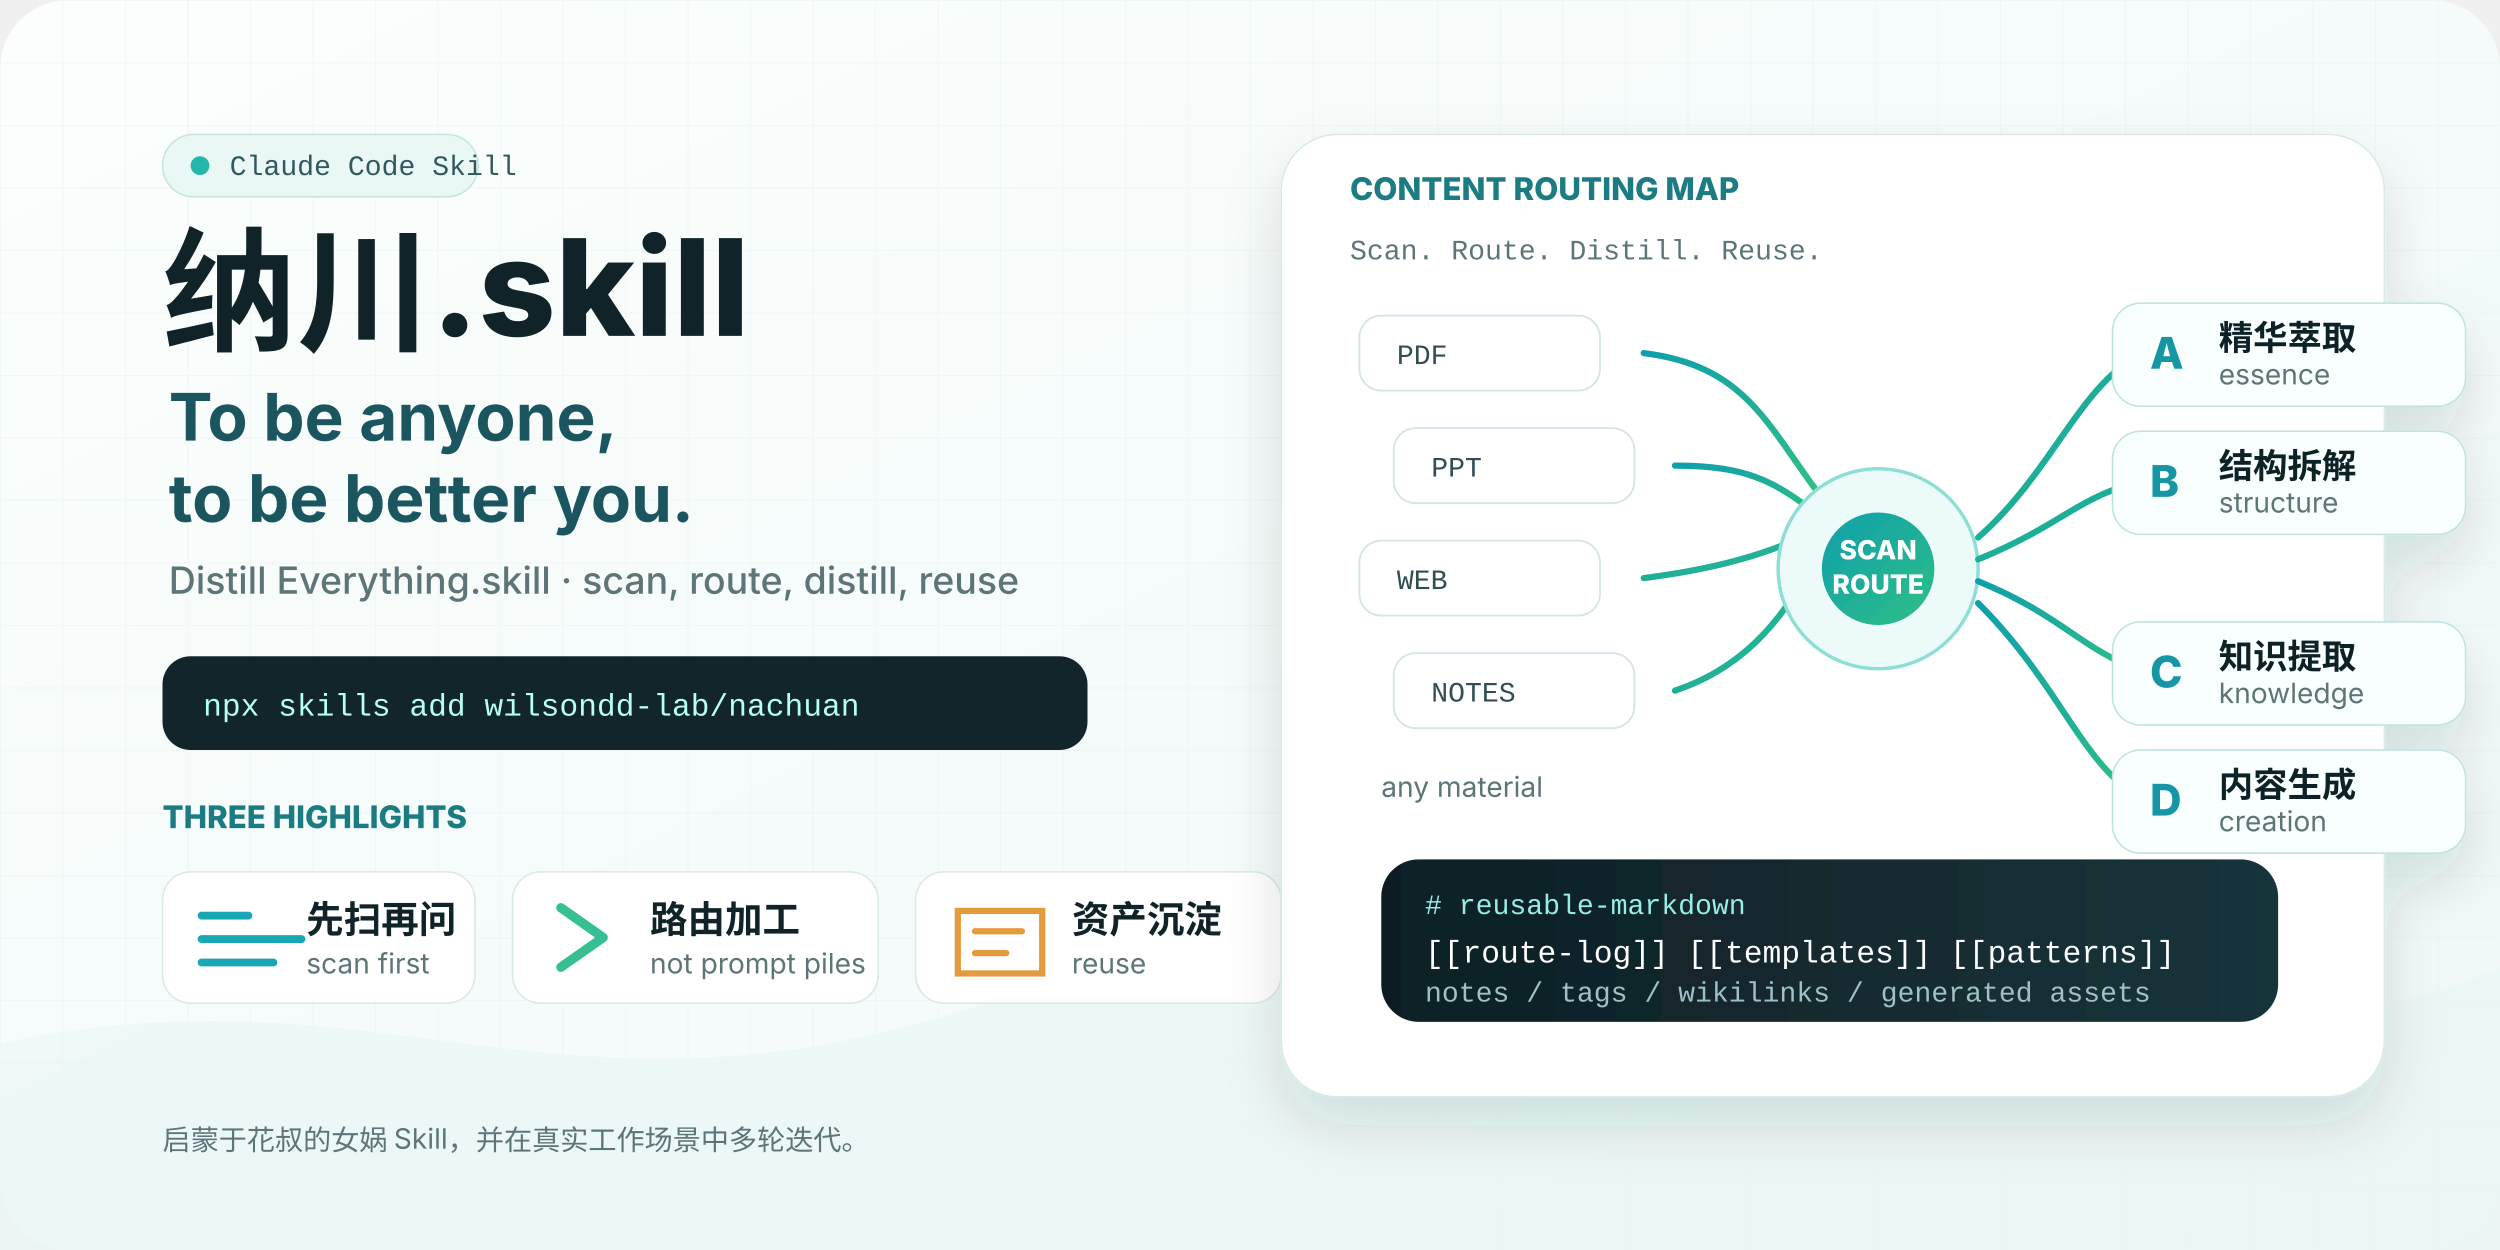
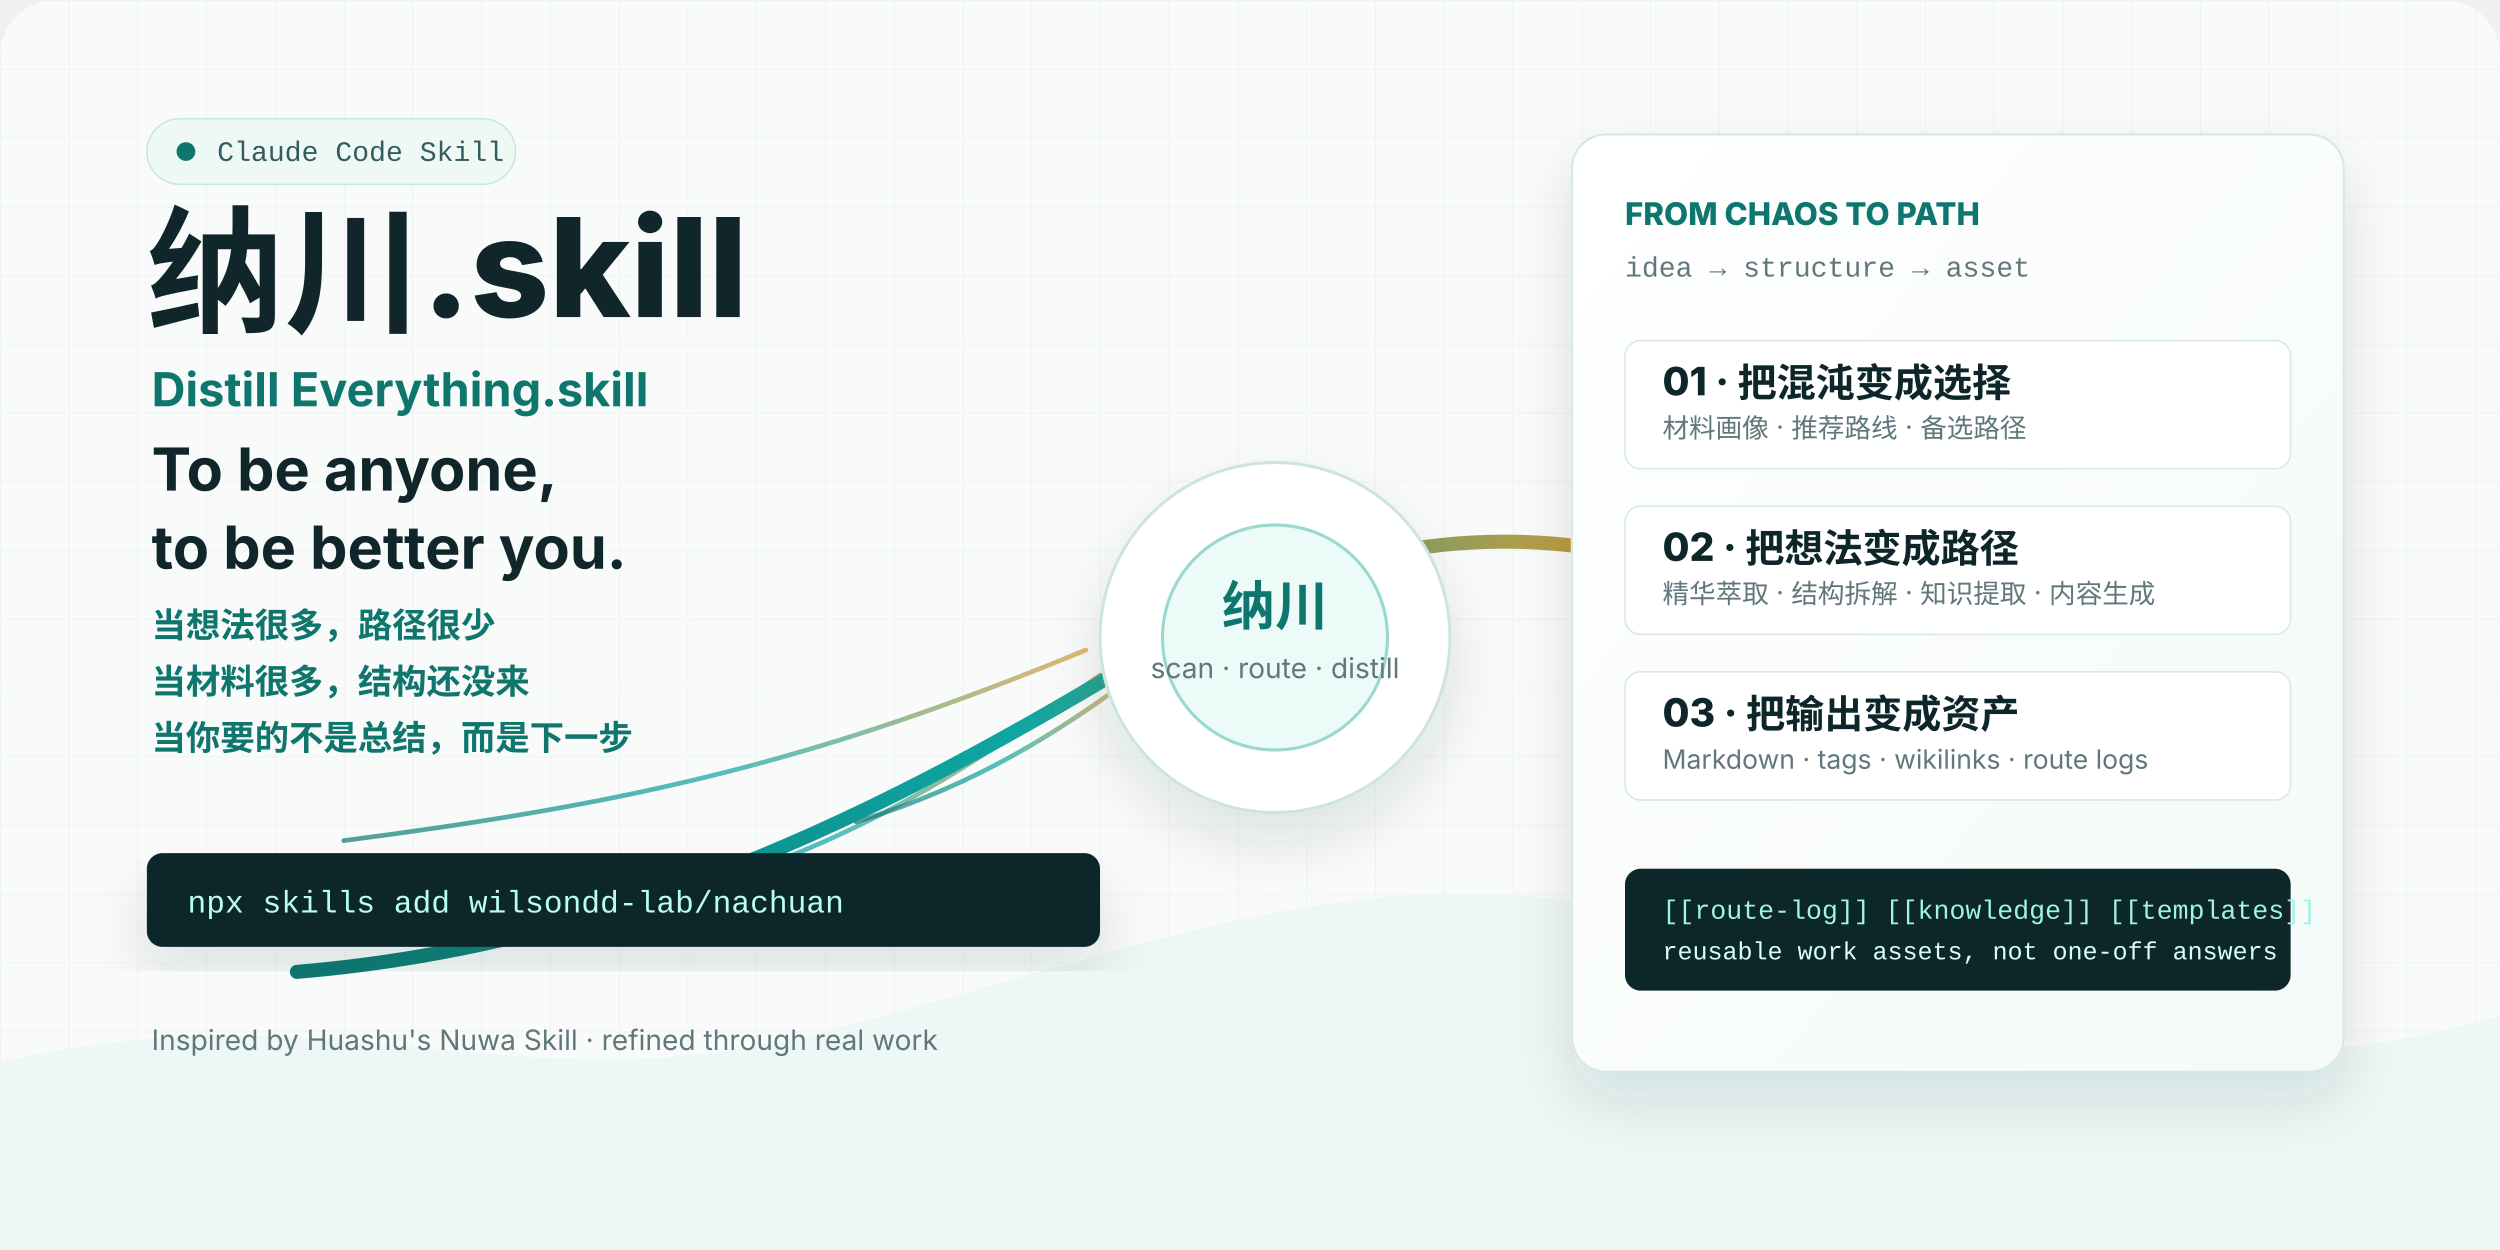
<svg xmlns="http://www.w3.org/2000/svg" width="1600" height="800" viewBox="0 0 1600 800" role="img" aria-labelledby="title desc">
  <defs>
-     <linearGradient id="bg" x1="0" y1="0" x2="1" y2="1">
-       <stop offset="0" stop-color="#fbfefd" />
-       <stop offset="0.56" stop-color="#f4fbfa" />
-       <stop offset="1" stop-color="#eef8f7" />
+     <linearGradient id="river" x1="0" y1="0" x2="1" y2="0">
+       <stop offset="0" stop-color="#0f766e" />
+       <stop offset="0.52" stop-color="#0ea5a3" />
+       <stop offset="1" stop-color="#d99a32" />
    </linearGradient>
-     <linearGradient id="aqua" x1="0" y1="0" x2="1" y2="1">
-       <stop offset="0" stop-color="#0f9fab" />
-       <stop offset="1" stop-color="#2fbf86" />
+     <linearGradient id="panel" x1="0" y1="0" x2="1" y2="1">
+       <stop offset="0" stop-color="#ffffff" />
+       <stop offset="1" stop-color="#f3faf8" />
    </linearGradient>
-     <linearGradient id="ink" x1="0" y1="0" x2="1" y2="0">
-       <stop offset="0" stop-color="#0f1f24" />
-       <stop offset="1" stop-color="#17343b" />
-     </linearGradient>
-     <filter id="shadow" x="-20%" y="-30%" width="140%" height="160%">
-       <feDropShadow dx="0" dy="18" stdDeviation="18" flood-color="#0a2d34" flood-opacity="0.13" />
+     <filter id="softShadow" x="-20%" y="-24%" width="140%" height="150%">
+       <feDropShadow dx="0" dy="18" stdDeviation="18" flood-color="#12343a" flood-opacity="0.12" />
    </filter>
-     <pattern id="grid" width="40" height="40" patternUnits="userSpaceOnUse">
-       <path d="M40 0H0V40" fill="none" stroke="#d9e7e5" stroke-width="1" opacity="0.55" />
+     <pattern id="grid" width="44" height="44" patternUnits="userSpaceOnUse">
+       <path d="M44 0H0V44" fill="none" stroke="#dbe7e5" stroke-width="1" opacity="0.55" />
    </pattern>
    <style>
      .font { font-family: Inter, ui-sans-serif, -apple-system, BlinkMacSystemFont, "SF Pro Display", "Segoe UI", "Noto Sans SC", "PingFang SC", "Microsoft YaHei", sans-serif; }
      .mono { font-family: "SFMono-Regular", Consolas, "Liberation Mono", Menlo, monospace; }
-       .ink { fill: #102328; }
-       .muted { fill: #5d7478; }
-       .flow { stroke: url(#aqua); stroke-width: 4; fill: none; stroke-linecap: round; stroke-linejoin: round; }
-       .chip { fill: #ffffff; stroke: #d5e6e2; stroke-width: 1.2; }
-       .tiny { font-size: 18px; letter-spacing: 0; }
+       .ink { fill: #10262b; }
+       .muted { fill: #60777b; }
+       .teal { fill: #0f766e; }
+       .amber { fill: #b7791f; }
+       .panel { fill: url(#panel); stroke: #d7e7e4; stroke-width: 1.4; }
+       .line { stroke: #c9ddda; stroke-width: 1.4; fill: none; }
+       .river { stroke: url(#river); stroke-width: 9; fill: none; stroke-linecap: round; stroke-linejoin: round; }
+       .riverThin { stroke: url(#river); stroke-width: 3; fill: none; stroke-linecap: round; opacity: 0.7; }
    </style>
  </defs>
-   <rect width="1600" height="800" rx="44" fill="url(#bg)" />
-   <rect width="1600" height="800" rx="44" fill="url(#grid)" opacity="0.58" />
-   <path d="M0 668 C220 620 336 710 550 664 C760 618 856 520 1045 550 C1262 585 1368 710 1600 620 L1600 800 L0 800 Z" fill="#e9f7f5" opacity="0.74" />
+   <rect width="1600" height="800" rx="36" fill="#f8fbfa" />
+   <rect width="1600" height="800" rx="36" fill="url(#grid)" opacity="0.7" />
+   <path d="M0 680 C210 630 330 710 520 662 C720 612 866 544 1046 584 C1260 632 1378 714 1600 650 L1600 800 L0 800 Z" fill="#edf7f5" />
  <g class="font">
-     <g transform="translate(104 86)">
-       <rect x="0" y="0" width="202" height="40" rx="20" fill="#e9f7f5" stroke="#c6e5df" />
-       <circle cx="24" cy="20" r="6" fill="#24b6a8" />
-       <text x="43" y="26" class="mono tiny" fill="#31585d">Claude Code Skill</text>
-       <text x="0" y="132" font-size="86" font-weight="760" class="ink">纳川.skill</text>
-       <text x="4" y="196" font-size="42" font-weight="720" fill="#1b5660">To be anyone,</text>
-       <text x="4" y="248" font-size="42" font-weight="720" fill="#1b5660">to be better you.</text>
-       <text x="4" y="294" font-size="24" font-weight="520" class="muted">Distill Everything.skill · scan, route, distill, reuse</text>
-       <g transform="translate(0 334)">
-         <rect width="592" height="60" rx="18" fill="#11252b" />
-         <text x="26" y="38" class="mono" font-size="20" fill="#b7fff0">npx skills add wilsondd-lab/nachuan</text>
+     <g transform="translate(94 76)">
+       <rect x="0" y="0" width="236" height="42" rx="21" fill="#eef9f6" stroke="#c7e7e1" />
+       <circle cx="25" cy="21" r="6" fill="#0f766e" />
+       <text x="45" y="27" class="mono" font-size="18" fill="#315c60">Claude Code Skill</text>
+       <text x="0" y="130" font-size="88" font-weight="780" class="ink">纳川.skill</text>
+       <text x="3" y="184" font-size="30" font-weight="650" class="teal">Distill Everything.skill</text>
+       <text x="3" y="238" font-size="38" font-weight="720" class="ink">To be anyone,</text>
+       <text x="3" y="288" font-size="38" font-weight="720" class="ink">to be better you.</text>
+       <g transform="translate(3 332)">
+         <text x="0" y="0" font-size="22" font-weight="760" fill="#0f766e">当想法很多，路径很少</text>
+         <text x="0" y="36" font-size="22" font-weight="760" fill="#0f766e">当材料很多，结构还没来</text>
+         <text x="0" y="72" font-size="22" font-weight="760" fill="#0f766e">当你要的不是总结，而是下一步</text>
      </g>
-       <g transform="translate(0 444)">
-         <text x="0" y="0" font-size="20" font-weight="760" fill="#1a7b83">THREE HIGHLIGHTS</text>
-         <g transform="translate(0 28)">
-           <rect width="200" height="84" rx="18" fill="#ffffff" stroke="#d9e9e6" />
-           <path d="M25 28 h30 M25 43 h64 M25 58 h46" stroke="#1aa7b5" stroke-width="5" stroke-linecap="round" />
-           <text x="92" y="39" font-size="24" font-weight="720" class="ink">先扫再问</text>
-           <text x="92" y="65" class="tiny muted">scan first</text>
-         </g>
-         <g transform="translate(224 28)">
-           <rect width="234" height="84" rx="18" fill="#ffffff" stroke="#d9e9e6" />
-           <path d="M31 23 L58 42 L31 61" fill="none" stroke="#35bf93" stroke-width="6" stroke-linecap="round" stroke-linejoin="round" />
-           <text x="88" y="39" font-size="24" font-weight="720" class="ink">路由加工</text>
-           <text x="88" y="65" class="tiny muted">not prompt piles</text>
-         </g>
-         <g transform="translate(482 28)">
-           <rect width="234" height="84" rx="18" fill="#ffffff" stroke="#d9e9e6" />
-           <path d="M27 25 h54 v40 h-54 z M38 38 h30 M38 52 h20" fill="none" stroke="#e39c3d" stroke-width="4" stroke-linecap="round" />
-           <text x="100" y="39" font-size="24" font-weight="720" class="ink">资产沉淀</text>
-           <text x="100" y="65" class="tiny muted">reuse</text>
-         </g>
+       <text x="3" y="596" font-size="18" class="muted">Inspired by Huashu's Nuwa Skill · refined through real work</text>
+     </g>
+     <path class="riverThin" d="M220 538 C405 514 520 488 695 416" />
+     <path class="riverThin" d="M342 590 C498 568 590 514 704 432" />
+     <path class="riverThin" d="M548 526 C626 502 678 468 727 432" />
+     <path class="river" d="M190 622 C405 604 578 515 758 404 C854 346 970 332 1068 362" />
+     <g transform="translate(94 546)" filter="url(#softShadow)">
+       <rect width="610" height="60" rx="10" fill="#10262b" />
+       <text x="26" y="38" class="mono" font-size="20" fill="#b8fff0">npx skills add wilsondd-lab/nachuan</text>
+     </g>
+     <g transform="translate(700 292)" filter="url(#softShadow)">
+       <circle cx="116" cy="116" r="112" fill="#ffffff" stroke="#cde4df" stroke-width="2" />
+       <circle cx="116" cy="116" r="72" fill="#ecfbf8" stroke="#9bd8cf" stroke-width="2" />
+       <text x="116" y="108" text-anchor="middle" font-size="34" font-weight="780" class="teal">纳川</text>
+       <text x="116" y="142" text-anchor="middle" font-size="18" class="muted">scan · route · distill</text>
+     </g>
+     <g transform="translate(1006 86)" filter="url(#softShadow)">
+       <rect width="494" height="600" rx="22" class="panel" />
+       <text x="34" y="58" font-size="20" font-weight="760" class="teal">FROM CHAOS TO PATH</text>
+       <text x="34" y="91" class="mono muted" font-size="18">idea → structure → asset</text>
+       <g transform="translate(34 132)">
+         <rect width="426" height="82" rx="10" fill="#ffffff" stroke="#d8e8e5" />
+         <text x="24" y="35" font-size="25" font-weight="760" class="ink">01 · 把混沌变成选择</text>
+         <text x="24" y="62" font-size="17" class="muted">材料画像 · 推荐路线 · 备选路径</text>
      </g>
-       <text x="0" y="650" class="tiny muted">启蒙于花叔的女娲 Skill，并在真实工作场景中多轮迭代。</text>
-     </g>
-     <g transform="translate(820 86)" filter="url(#shadow)">
-       <rect x="0" y="0" width="706" height="616" rx="36" fill="#ffffff" stroke="#d8e9e6" />
-       <g transform="translate(44 42)">
-         <text x="0" y="0" font-size="20" font-weight="760" fill="#1a7b83">CONTENT ROUTING MAP</text>
-         <text x="0" y="38" class="mono tiny muted">Scan. Route. Distill. Reuse.</text>
+       <g transform="translate(34 238)">
+         <rect width="426" height="82" rx="10" fill="#ffffff" stroke="#d8e8e5" />
+         <text x="24" y="35" font-size="25" font-weight="760" class="ink">02 · 把想法变成路径</text>
+         <text x="24" y="62" font-size="17" class="muted">精华萃取 · 结构拆解 · 知识提取 · 内容生成</text>
      </g>
-       <g transform="translate(50 116)">
-         <rect x="0" y="0" width="154" height="48" rx="14" class="chip" />
-         <text x="24" y="31" class="mono tiny" fill="#314e54">PDF</text>
-         <rect x="22" y="72" width="154" height="48" rx="14" class="chip" />
-         <text x="46" y="103" class="mono tiny" fill="#314e54">PPT</text>
-         <rect x="0" y="144" width="154" height="48" rx="14" class="chip" />
-         <text x="24" y="175" class="mono tiny" fill="#314e54">WEB</text>
-         <rect x="22" y="216" width="154" height="48" rx="14" class="chip" />
-         <text x="46" y="247" class="mono tiny" fill="#314e54">NOTES</text>
-         <text x="14" y="308" class="tiny muted">any material</text>
+       <g transform="translate(34 344)">
+         <rect width="426" height="82" rx="10" fill="#ffffff" stroke="#d8e8e5" />
+         <text x="24" y="35" font-size="25" font-weight="760" class="ink">03 · 把输出变成资产</text>
+         <text x="24" y="62" font-size="17" class="muted">Markdown · tags · wikilinks · route logs</text>
      </g>
-       <path class="flow" d="M232 140 C296 148 310 184 344 230" />
-       <path class="flow" d="M252 212 C298 212 316 222 344 244" />
-       <path class="flow" d="M232 284 C294 276 318 264 344 254" />
-       <path class="flow" d="M252 356 C300 340 326 304 344 266" />
-       <g transform="translate(318 214)">
-         <circle cx="64" cy="64" r="64" fill="#ecfbf9" stroke="#8dded6" stroke-width="2.2" />
-         <circle cx="64" cy="64" r="36" fill="url(#aqua)" />
-         <text x="64" y="58" text-anchor="middle" font-size="17" font-weight="800" fill="#ffffff">SCAN</text>
-         <text x="64" y="80" text-anchor="middle" font-size="17" font-weight="800" fill="#ffffff">ROUTE</text>
-       </g>
-       <path class="flow" d="M446 258 C494 216 512 158 552 140" />
-       <path class="flow" d="M446 272 C500 250 512 230 552 222" />
-       <path class="flow" d="M446 286 C500 308 512 330 552 344" />
-       <path class="flow" d="M446 300 C500 354 512 404 552 426" />
-       <g transform="translate(532 108)">
-         <g>
-           <rect width="226" height="66" rx="18" fill="#f9fffe" stroke="#bfe3dd" />
-           <text x="24" y="42" font-size="28" font-weight="820" fill="#1696a5">A</text>
-           <text x="68" y="30" font-size="22" font-weight="730" class="ink">精华萃取</text>
-           <text x="68" y="52" class="tiny muted">essence</text>
-         </g>
-         <g transform="translate(0 82)">
-           <rect width="226" height="66" rx="18" fill="#f9fffe" stroke="#bfe3dd" />
-           <text x="24" y="42" font-size="28" font-weight="820" fill="#1696a5">B</text>
-           <text x="68" y="30" font-size="22" font-weight="730" class="ink">结构拆解</text>
-           <text x="68" y="52" class="tiny muted">structure</text>
-         </g>
-         <g transform="translate(0 204)">
-           <rect width="226" height="66" rx="18" fill="#f9fffe" stroke="#bfe3dd" />
-           <text x="24" y="42" font-size="28" font-weight="820" fill="#1696a5">C</text>
-           <text x="68" y="30" font-size="22" font-weight="730" class="ink">知识提取</text>
-           <text x="68" y="52" class="tiny muted">knowledge</text>
-         </g>
-         <g transform="translate(0 286)">
-           <rect width="226" height="66" rx="18" fill="#f9fffe" stroke="#bfe3dd" />
-           <text x="24" y="42" font-size="28" font-weight="820" fill="#1696a5">D</text>
-           <text x="68" y="30" font-size="22" font-weight="730" class="ink">内容生成</text>
-           <text x="68" y="52" class="tiny muted">creation</text>
-         </g>
-       </g>
-       <g transform="translate(64 464)">
-         <rect x="0" y="0" width="574" height="104" rx="24" fill="url(#ink)" />
-         <text x="28" y="35" class="mono tiny" fill="#98eee5"># reusable-markdown</text>
-         <text x="28" y="66" class="mono" font-size="20" fill="#ffffff">[[route-log]]  [[templates]]  [[patterns]]</text>
-         <text x="28" y="91" class="mono tiny" fill="#9fc0c4">notes / tags / wikilinks / generated assets</text>
+       <g transform="translate(34 470)">
+         <rect width="426" height="78" rx="10" fill="#10262b" />
+         <text x="24" y="32" class="mono" font-size="17" fill="#9ef4e6">[[route-log]]  [[knowledge]]  [[templates]]</text>
+         <text x="24" y="58" class="mono" font-size="16" fill="#d8fffa">reusable work assets, not one-off answers</text>
      </g>
    </g>
  </g>
</svg>
